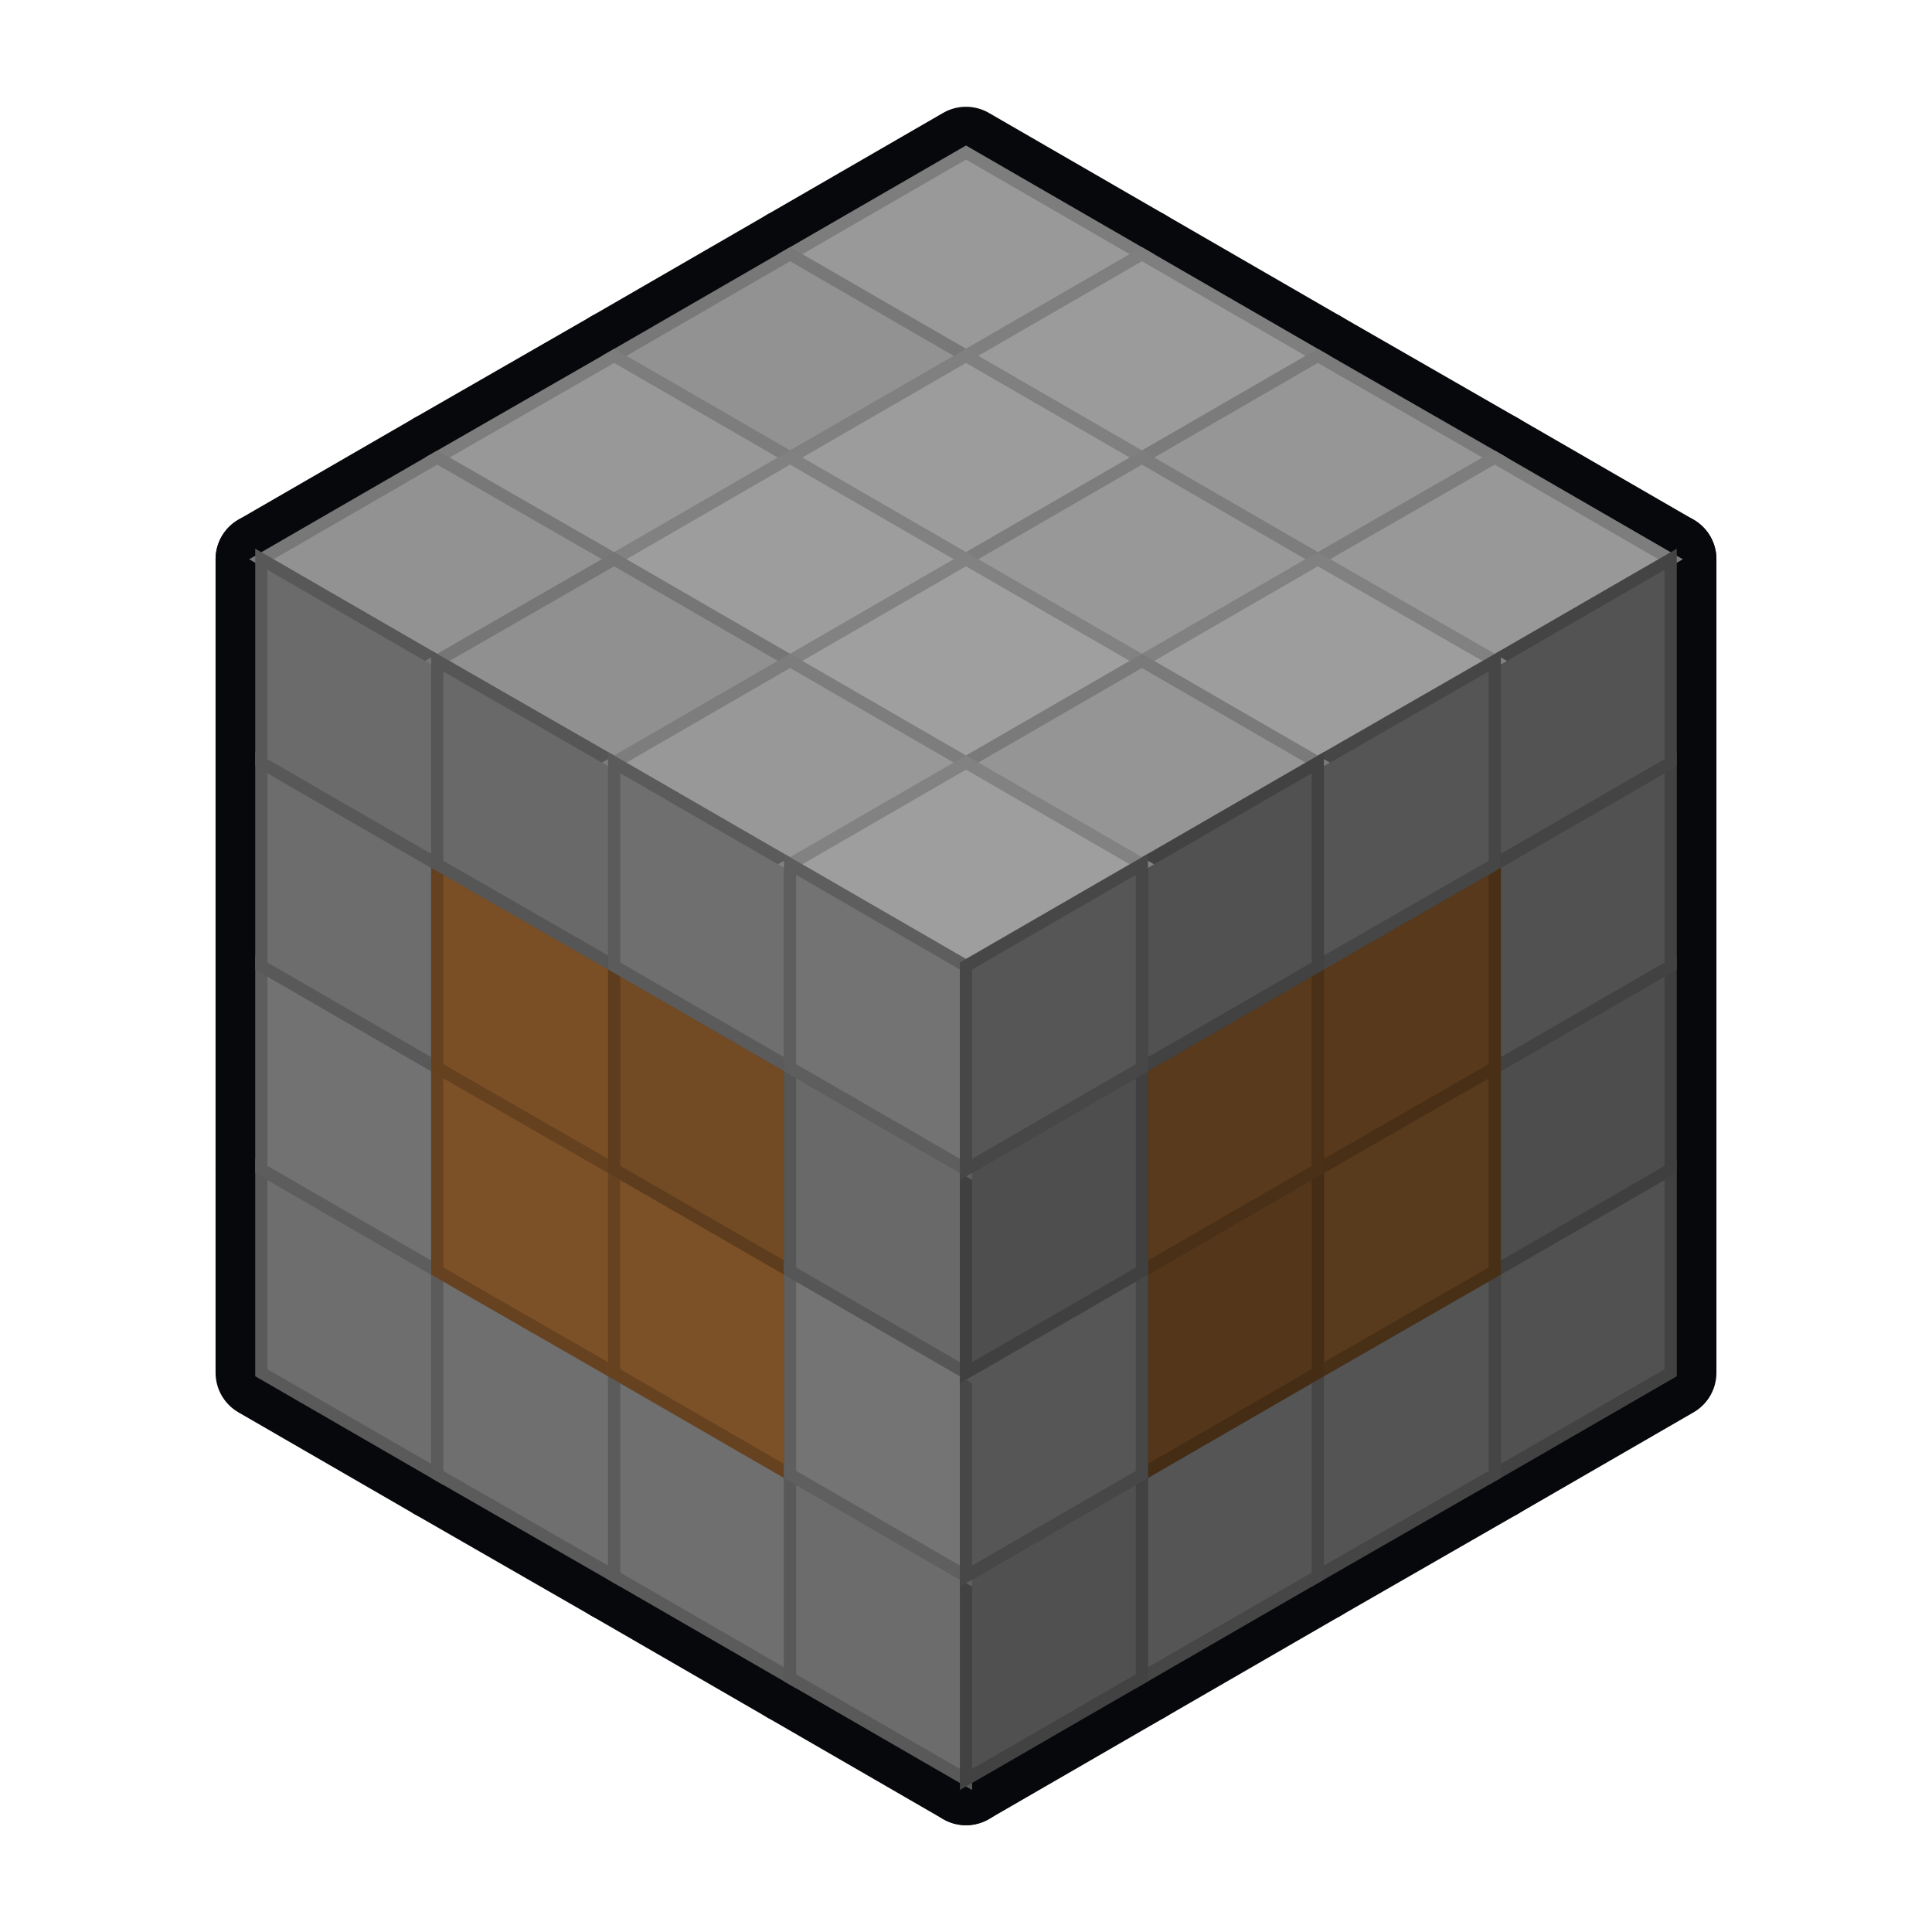
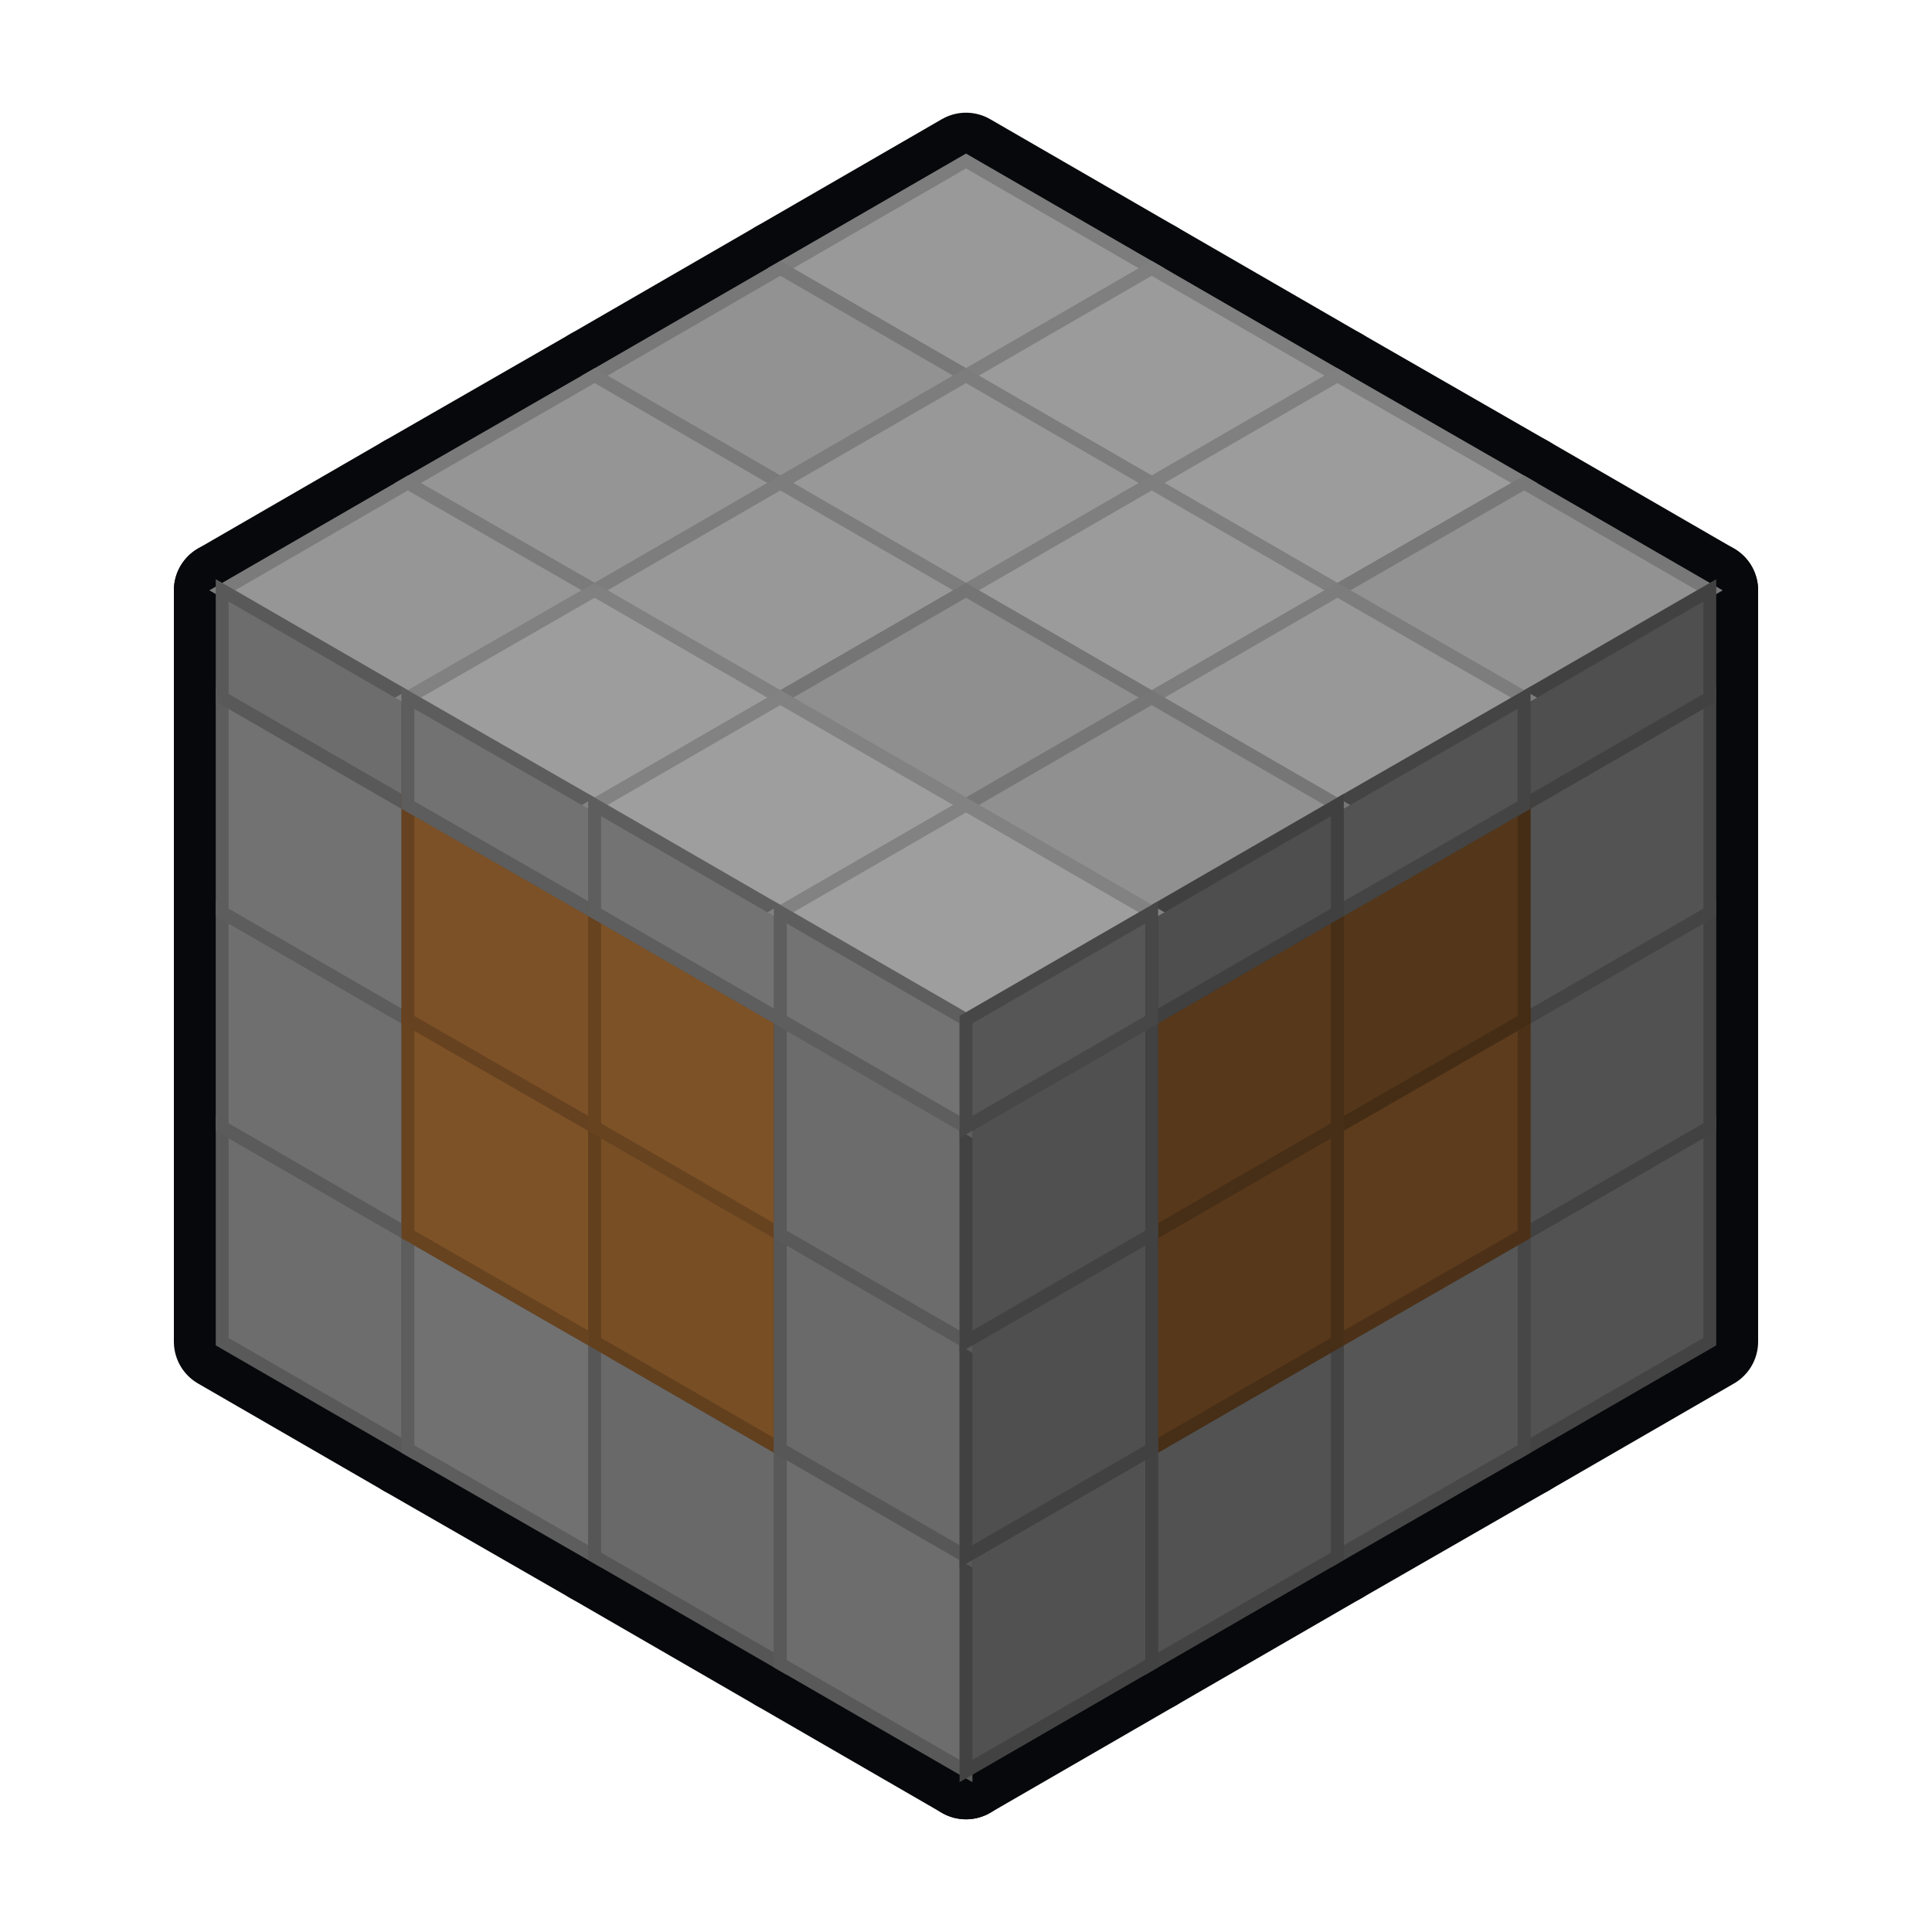
- <svg xmlns="http://www.w3.org/2000/svg" viewBox="-9.50 -7.50 19.00 19.00" width="160" height="160">
+ <svg xmlns="http://www.w3.org/2000/svg" viewBox="-9.00 -6.50 18.00 18.00" width="160" height="160">
  <g fill="#07080b" stroke="#07080b" stroke-width="0.9" stroke-linejoin="round">
-     <polygon points="0,-6 1.73,-5 0,-4 -1.73,-5" />
+     <polygon points="0,-5 1.73,-4 0,-3 -1.73,-4" />
    <polygon points="0,2 1.73,3 1.73,5 0,4" />
    <polygon points="-1.73,3 0,2 0,4 -1.73,5" />
    <polygon points="0,0 1.73,1 1.73,3 0,2" />
    <polygon points="-1.73,1 0,0 0,2 -1.73,3" />
    <polygon points="0,-2 1.73,-1 1.73,1 0,0" />
    <polygon points="-1.73,-1 0,-2 0,0 -1.73,1" />
-     <polygon points="1.73,-5 3.46,-4 1.73,-3 0,-4" />
-     <polygon points="-1.73,-5 0,-4 -1.73,-3 -3.46,-4" />
+     <polygon points="1.73,-4 3.46,-3 1.73,-2 0,-3" />
+     <polygon points="-1.73,-4 0,-3 -1.73,-2 -3.46,-3" />
    <polygon points="1.73,3 3.46,4 3.46,6 1.73,5" />
+     <polygon points="0,3 1.73,4 0,5 -1.73,4" />
    <polygon points="-3.46,4 -1.73,3 -1.73,5 -3.46,6" />
    <polygon points="1.73,1 3.46,2 3.46,4 1.73,3" />
    <polygon points="-3.46,2 -1.73,1 -1.73,3 -3.46,4" />
    <polygon points="1.73,-1 3.46,0 3.46,2 1.73,1" />
    <polygon points="-3.46,0 -1.73,-1 -1.73,1 -3.46,2" />
-     <polygon points="3.46,-4 5.2,-3 3.46,-2 1.73,-3" />
-     <polygon points="0,-4 1.73,-3 0,-2 -1.73,-3" />
-     <polygon points="-3.46,-4 -1.73,-3 -3.46,-2 -5.2,-3" />
+     <polygon points="3.46,-3 5.2,-2 3.46,-1 1.73,-2" />
+     <polygon points="0,-3 1.73,-2 0,-1 -1.73,-2" />
+     <polygon points="-3.46,-3 -1.73,-2 -3.46,-1 -5.2,-2" />
    <polygon points="5.2,5 6.93,4 6.93,6 5.2,7" />
+     <polygon points="1.73,4 3.46,5 1.73,6 0,5" />
+     <polygon points="-1.73,4 0,5 -1.73,6 -3.46,5" />
    <polygon points="-6.93,4 -5.2,5 -5.2,7 -6.93,6" />
    <polygon points="5.2,3 6.93,2 6.93,4 5.2,5" />
    <polygon points="-6.93,2 -5.2,3 -5.2,5 -6.93,4" />
    <polygon points="5.2,1 6.93,0 6.93,2 5.2,3" />
    <polygon points="-6.93,0 -5.2,1 -5.2,3 -6.93,2" />
-     <polygon points="5.2,-3 6.93,-2 5.2,-1 3.46,-2" />
-     <polygon points="5.2,-1 6.93,-2 6.93,0 5.2,1" />
-     <polygon points="1.73,-3 3.46,-2 1.73,-1 0,-2" />
-     <polygon points="-1.73,-3 0,-2 -1.73,-1 -3.46,-2" />
-     <polygon points="-5.2,-3 -3.46,-2 -5.2,-1 -6.93,-2" />
-     <polygon points="-6.93,-2 -5.2,-1 -5.2,1 -6.93,0" />
+     <polygon points="5.2,-2 6.93,-1 5.2,0 3.46,-1" />
+     <polygon points="5.2,0 6.93,-1 6.93,0 5.2,1" />
+     <polygon points="1.73,-2 3.46,-1 1.73,0 0,-1" />
+     <polygon points="-1.73,-2 0,-1 -1.73,0 -3.46,-1" />
+     <polygon points="-5.2,-2 -3.46,-1 -5.2,0 -6.93,-1" />
+     <polygon points="-6.93,-1 -5.2,0 -5.2,1 -6.93,0" />
    <polygon points="3.46,6 5.2,5 5.2,7 3.46,8" />
+     <polygon points="0,5 1.73,6 0,7 -1.73,6" />
    <polygon points="-5.2,5 -3.46,6 -3.46,8 -5.2,7" />
    <polygon points="3.46,4 5.2,3 5.2,5 3.46,6" />
    <polygon points="-5.2,3 -3.46,4 -3.46,6 -5.2,5" />
    <polygon points="3.46,2 5.2,1 5.2,3 3.46,4" />
    <polygon points="-5.2,1 -3.46,2 -3.46,4 -5.2,3" />
-     <polygon points="3.46,-2 5.2,-1 3.46,0 1.73,-1" />
-     <polygon points="3.46,0 5.2,-1 5.2,1 3.46,2" />
-     <polygon points="0,-2 1.73,-1 0,0 -1.73,-1" />
-     <polygon points="-3.46,-2 -1.73,-1 -3.46,0 -5.2,-1" />
-     <polygon points="-5.2,-1 -3.46,0 -3.46,2 -5.2,1" />
+     <polygon points="3.46,-1 5.2,0 3.46,1 1.73,0" />
+     <polygon points="3.46,1 5.2,0 5.2,1 3.46,2" />
+     <polygon points="0,-1 1.73,0 0,1 -1.73,0" />
+     <polygon points="-3.46,-1 -1.73,0 -3.46,1 -5.2,0" />
+     <polygon points="-5.2,0 -3.46,1 -3.46,2 -5.2,1" />
    <polygon points="1.73,7 3.46,6 3.46,8 1.73,9" />
    <polygon points="-3.46,6 -1.73,7 -1.73,9 -3.46,8" />
    <polygon points="1.73,5 3.46,4 3.46,6 1.73,7" />
    <polygon points="-3.46,4 -1.73,5 -1.73,7 -3.46,6" />
    <polygon points="1.73,3 3.46,2 3.46,4 1.73,5" />
    <polygon points="-3.46,2 -1.73,3 -1.73,5 -3.46,4" />
-     <polygon points="1.73,-1 3.46,0 1.73,1 0,0" />
-     <polygon points="1.73,1 3.46,0 3.46,2 1.73,3" />
-     <polygon points="-1.73,-1 0,0 -1.73,1 -3.46,0" />
-     <polygon points="-3.46,0 -1.73,1 -1.73,3 -3.46,2" />
+     <polygon points="1.73,0 3.46,1 1.73,2 0,1" />
+     <polygon points="1.73,2 3.46,1 3.46,2 1.73,3" />
+     <polygon points="-1.73,0 0,1 -1.73,2 -3.46,1" />
+     <polygon points="-3.46,1 -1.73,2 -1.73,3 -3.46,2" />
    <polygon points="-1.73,7 0,8 0,10 -1.73,9" />
    <polygon points="0,8 1.73,7 1.73,9 0,10" />
    <polygon points="-1.73,5 0,6 0,8 -1.73,7" />
    <polygon points="0,6 1.73,5 1.73,7 0,8" />
    <polygon points="-1.73,3 0,4 0,6 -1.73,5" />
    <polygon points="0,4 1.73,3 1.73,5 0,6" />
-     <polygon points="0,0 1.73,1 0,2 -1.73,1" />
-     <polygon points="-1.73,1 0,2 0,4 -1.73,3" />
-     <polygon points="0,2 1.73,1 1.73,3 0,4" />
+     <polygon points="0,1 1.73,2 0,3 -1.73,2" />
+     <polygon points="-1.73,2 0,3 0,4 -1.73,3" />
+     <polygon points="0,3 1.73,2 1.73,3 0,4" />
  </g>
-   <polygon points="0,-6 1.73,-5 0,-4 -1.73,-5" fill="#999999" stroke="#7d7d7d" stroke-width="0.12" />
+   <polygon points="0,-5 1.73,-4 0,-3 -1.73,-4" fill="#999999" stroke="#7d7d7d" stroke-width="0.12" />
  <polygon points="0,2 1.73,3 1.73,5 0,4" fill="#707070" stroke="#5c5c5c" stroke-width="0.12" />
  <polygon points="-1.73,3 0,2 0,4 -1.73,5" fill="#545454" stroke="#454545" stroke-width="0.12" />
  <polygon points="0,0 1.73,1 1.73,3 0,2" fill="#7a4f26" stroke="#64411f" stroke-width="0.12" />
  <polygon points="-1.73,1 0,0 0,2 -1.73,3" fill="#5a3a1c" stroke="#4a3017" stroke-width="0.12" />
  <polygon points="0,-2 1.73,-1 1.73,1 0,0" fill="#724a23" stroke="#5d3d1d" stroke-width="0.12" />
  <polygon points="-1.73,-1 0,-2 0,0 -1.73,1" fill="#5b3b1c" stroke="#4b3017" stroke-width="0.12" />
-   <polygon points="1.73,-5 3.46,-4 1.73,-3 0,-4" fill="#9b9b9b" stroke="#7f7f7f" stroke-width="0.12" />
-   <polygon points="-1.73,-5 0,-4 -1.73,-3 -3.46,-4" fill="#929292" stroke="#787878" stroke-width="0.12" />
+   <polygon points="1.73,-4 3.46,-3 1.73,-2 0,-3" fill="#9b9b9b" stroke="#7f7f7f" stroke-width="0.12" />
+   <polygon points="-1.73,-4 0,-3 -1.73,-2 -3.46,-3" fill="#929292" stroke="#787878" stroke-width="0.12" />
  <polygon points="1.73,3 3.46,4 3.46,6 1.73,5" fill="#737373" stroke="#5e5e5e" stroke-width="0.12" />
-   <polygon points="-3.46,4 -1.73,3 -1.73,5 -3.46,6" fill="#505050" stroke="#424242" stroke-width="0.12" />
-   <polygon points="1.73,1 3.46,2 3.46,4 1.73,3" fill="#774d25" stroke="#623f1e" stroke-width="0.12" />
-   <polygon points="-3.46,2 -1.73,1 -1.73,3 -3.46,4" fill="#56381b" stroke="#472e16" stroke-width="0.12" />
+   <polygon points="0,3 1.73,4 0,5 -1.73,4" fill="#a06832" stroke="#835529" stroke-width="0.12" />
+   <polygon points="-3.46,4 -1.73,3 -1.73,5 -3.46,6" fill="#515151" stroke="#424242" stroke-width="0.12" />
+   <polygon points="1.73,1 3.46,2 3.46,4 1.73,3" fill="#744c24" stroke="#5f3e1e" stroke-width="0.12" />
+   <polygon points="-3.46,2 -1.73,1 -1.73,3 -3.46,4" fill="#5d3c1d" stroke="#4c3118" stroke-width="0.12" />
  <polygon points="1.73,-1 3.46,0 3.46,2 1.73,1" fill="#7d5127" stroke="#674220" stroke-width="0.12" />
-   <polygon points="-3.46,0 -1.73,-1 -1.73,1 -3.46,2" fill="#5d3c1d" stroke="#4c3118" stroke-width="0.12" />
-   <polygon points="3.46,-4 5.2,-3 3.46,-2 1.73,-3" fill="#969696" stroke="#7b7b7b" stroke-width="0.12" />
-   <polygon points="0,-4 1.73,-3 0,-2 -1.73,-3" fill="#9c9c9c" stroke="#808080" stroke-width="0.12" />
-   <polygon points="-3.46,-4 -1.73,-3 -3.46,-2 -5.2,-3" fill="#989898" stroke="#7d7d7d" stroke-width="0.12" />
-   <polygon points="5.2,5 6.93,4 6.93,6 5.2,7" fill="#515151" stroke="#424242" stroke-width="0.12" />
-   <polygon points="-6.93,4 -5.2,5 -5.2,7 -6.93,6" fill="#6e6e6e" stroke="#5a5a5a" stroke-width="0.12" />
-   <polygon points="5.2,3 6.93,2 6.93,4 5.2,5" fill="#4d4d4d" stroke="#3f3f3f" stroke-width="0.12" />
-   <polygon points="-6.93,2 -5.2,3 -5.2,5 -6.93,4" fill="#727272" stroke="#5d5d5d" stroke-width="0.12" />
-   <polygon points="5.2,1 6.93,0 6.93,2 5.2,3" fill="#515151" stroke="#424242" stroke-width="0.12" />
-   <polygon points="-6.93,0 -5.2,1 -5.2,3 -6.93,2" fill="#6d6d6d" stroke="#595959" stroke-width="0.12" />
-   <polygon points="5.2,-3 6.93,-2 5.2,-1 3.46,-2" fill="#989898" stroke="#7d7d7d" stroke-width="0.12" />
-   <polygon points="5.2,-1 6.93,-2 6.93,0 5.2,1" fill="#535353" stroke="#444444" stroke-width="0.12" />
-   <polygon points="1.73,-3 3.46,-2 1.73,-1 0,-2" fill="#989898" stroke="#7d7d7d" stroke-width="0.12" />
-   <polygon points="-1.73,-3 0,-2 -1.73,-1 -3.46,-2" fill="#9d9d9d" stroke="#818181" stroke-width="0.12" />
-   <polygon points="-5.2,-3 -3.46,-2 -5.2,-1 -6.93,-2" fill="#929292" stroke="#787878" stroke-width="0.12" />
-   <polygon points="-6.93,-2 -5.2,-1 -5.2,1 -6.93,0" fill="#6b6b6b" stroke="#585858" stroke-width="0.12" />
-   <polygon points="3.46,6 5.2,5 5.2,7 3.46,8" fill="#545454" stroke="#454545" stroke-width="0.12" />
-   <polygon points="-5.2,5 -3.46,6 -3.46,8 -5.2,7" fill="#6f6f6f" stroke="#5b5b5b" stroke-width="0.12" />
-   <polygon points="3.46,4 5.2,3 5.2,5 3.46,6" fill="#583a1c" stroke="#483017" stroke-width="0.12" />
-   <polygon points="-5.2,3 -3.46,4 -3.46,6 -5.2,5" fill="#7d5127" stroke="#674220" stroke-width="0.12" />
-   <polygon points="3.46,2 5.2,1 5.2,3 3.46,4" fill="#58391b" stroke="#482f16" stroke-width="0.12" />
-   <polygon points="-5.2,1 -3.46,2 -3.46,4 -5.2,3" fill="#7b4f26" stroke="#65411f" stroke-width="0.12" />
-   <polygon points="3.46,-2 5.2,-1 3.46,0 1.73,-1" fill="#9d9d9d" stroke="#818181" stroke-width="0.12" />
-   <polygon points="3.46,0 5.2,-1 5.2,1 3.46,2" fill="#555555" stroke="#464646" stroke-width="0.12" />
-   <polygon points="0,-2 1.73,-1 0,0 -1.73,-1" fill="#9f9f9f" stroke="#828282" stroke-width="0.12" />
-   <polygon points="-3.46,-2 -1.73,-1 -3.46,0 -5.2,-1" fill="#909090" stroke="#767676" stroke-width="0.12" />
-   <polygon points="-5.2,-1 -3.46,0 -3.46,2 -5.2,1" fill="#696969" stroke="#565656" stroke-width="0.12" />
-   <polygon points="1.73,7 3.46,6 3.46,8 1.73,9" fill="#555555" stroke="#464646" stroke-width="0.12" />
-   <polygon points="-3.46,6 -1.73,7 -1.73,9 -3.46,8" fill="#6f6f6f" stroke="#5b5b5b" stroke-width="0.12" />
-   <polygon points="1.73,5 3.46,4 3.46,6 1.73,7" fill="#54361a" stroke="#452c15" stroke-width="0.12" />
-   <polygon points="-3.46,4 -1.73,5 -1.73,7 -3.46,6" fill="#7d5127" stroke="#674220" stroke-width="0.12" />
-   <polygon points="1.73,3 3.46,2 3.46,4 1.73,5" fill="#593a1c" stroke="#493017" stroke-width="0.12" />
-   <polygon points="-3.46,2 -1.73,3 -1.73,5 -3.46,4" fill="#724a23" stroke="#5d3d1d" stroke-width="0.12" />
-   <polygon points="1.73,-1 3.46,0 1.73,1 0,0" fill="#959595" stroke="#7a7a7a" stroke-width="0.12" />
-   <polygon points="1.73,1 3.46,0 3.46,2 1.73,3" fill="#515151" stroke="#424242" stroke-width="0.12" />
-   <polygon points="-1.73,-1 0,0 -1.73,1 -3.46,0" fill="#989898" stroke="#7d7d7d" stroke-width="0.12" />
-   <polygon points="-3.46,0 -1.73,1 -1.73,3 -3.46,2" fill="#6f6f6f" stroke="#5b5b5b" stroke-width="0.12" />
-   <polygon points="-1.73,7 0,8 0,10 -1.73,9" fill="#6c6c6c" stroke="#595959" stroke-width="0.12" />
-   <polygon points="0,8 1.73,7 1.73,9 0,10" fill="#505050" stroke="#424242" stroke-width="0.12" />
-   <polygon points="-1.73,5 0,6 0,8 -1.73,7" fill="#747474" stroke="#5f5f5f" stroke-width="0.12" />
-   <polygon points="0,6 1.73,5 1.73,7 0,8" fill="#565656" stroke="#474747" stroke-width="0.12" />
-   <polygon points="-1.73,3 0,4 0,6 -1.73,5" fill="#696969" stroke="#565656" stroke-width="0.12" />
-   <polygon points="0,4 1.73,3 1.73,5 0,6" fill="#4e4e4e" stroke="#404040" stroke-width="0.12" />
-   <polygon points="0,0 1.73,1 0,2 -1.73,1" fill="#9e9e9e" stroke="#828282" stroke-width="0.12" />
-   <polygon points="-1.73,1 0,2 0,4 -1.73,3" fill="#737373" stroke="#5e5e5e" stroke-width="0.12" />
-   <polygon points="0,2 1.73,1 1.73,3 0,4" fill="#565656" stroke="#474747" stroke-width="0.12" />
+   <polygon points="-3.46,0 -1.73,-1 -1.73,1 -3.46,2" fill="#58391c" stroke="#482f17" stroke-width="0.12" />
+   <polygon points="3.46,-3 5.2,-2 3.46,-1 1.73,-2" fill="#9c9c9c" stroke="#808080" stroke-width="0.12" />
+   <polygon points="0,-3 1.73,-2 0,-1 -1.73,-2" fill="#989898" stroke="#7d7d7d" stroke-width="0.12" />
+   <polygon points="-3.46,-3 -1.73,-2 -3.46,-1 -5.2,-2" fill="#959595" stroke="#7a7a7a" stroke-width="0.12" />
+   <polygon points="5.2,5 6.93,4 6.93,6 5.2,7" fill="#525252" stroke="#434343" stroke-width="0.12" />
+   <polygon points="1.73,4 3.46,5 1.73,6 0,5" fill="#9b6430" stroke="#7f5227" stroke-width="0.12" />
+   <polygon points="-1.73,4 0,5 -1.73,6 -3.46,5" fill="#aa6e34" stroke="#8b5a2b" stroke-width="0.12" />
+   <polygon points="-6.93,4 -5.2,5 -5.2,7 -6.93,6" fill="#6d6d6d" stroke="#595959" stroke-width="0.12" />
+   <polygon points="5.2,3 6.93,2 6.93,4 5.2,5" fill="#515151" stroke="#424242" stroke-width="0.12" />
+   <polygon points="-6.93,2 -5.2,3 -5.2,5 -6.93,4" fill="#6f6f6f" stroke="#5b5b5b" stroke-width="0.12" />
+   <polygon points="5.2,1 6.93,0 6.93,2 5.2,3" fill="#535353" stroke="#444444" stroke-width="0.12" />
+   <polygon points="-6.93,0 -5.2,1 -5.2,3 -6.93,2" fill="#727272" stroke="#5d5d5d" stroke-width="0.12" />
+   <polygon points="5.2,-2 6.93,-1 5.2,0 3.46,-1" fill="#929292" stroke="#787878" stroke-width="0.12" />
+   <polygon points="5.2,0 6.93,-1 6.93,0 5.2,1" fill="#4f4f4f" stroke="#414141" stroke-width="0.12" />
+   <polygon points="1.73,-2 3.46,-1 1.73,0 0,-1" fill="#9b9b9b" stroke="#7f7f7f" stroke-width="0.12" />
+   <polygon points="-1.73,-2 0,-1 -1.73,0 -3.46,-1" fill="#989898" stroke="#7d7d7d" stroke-width="0.12" />
+   <polygon points="-5.2,-2 -3.46,-1 -5.2,0 -6.93,-1" fill="#969696" stroke="#7b7b7b" stroke-width="0.12" />
+   <polygon points="-6.93,-1 -5.2,0 -5.2,1 -6.93,0" fill="#6d6d6d" stroke="#595959" stroke-width="0.12" />
+   <polygon points="3.46,6 5.2,5 5.2,7 3.46,8" fill="#565656" stroke="#474747" stroke-width="0.12" />
+   <polygon points="0,5 1.73,6 0,7 -1.73,6" fill="#a26932" stroke="#855629" stroke-width="0.12" />
+   <polygon points="-5.2,5 -3.46,6 -3.46,8 -5.2,7" fill="#717171" stroke="#5d5d5d" stroke-width="0.12" />
+   <polygon points="3.46,4 5.2,3 5.2,5 3.46,6" fill="#5d3c1d" stroke="#4c3118" stroke-width="0.12" />
+   <polygon points="-5.2,3 -3.46,4 -3.46,6 -5.2,5" fill="#7e5227" stroke="#674320" stroke-width="0.12" />
+   <polygon points="3.46,2 5.2,1 5.2,3 3.46,4" fill="#54371a" stroke="#452d15" stroke-width="0.12" />
+   <polygon points="-5.2,1 -3.46,2 -3.46,4 -5.2,3" fill="#7d5127" stroke="#674220" stroke-width="0.12" />
+   <polygon points="3.46,-1 5.2,0 3.46,1 1.73,0" fill="#989898" stroke="#7d7d7d" stroke-width="0.12" />
+   <polygon points="3.46,1 5.2,0 5.2,1 3.46,2" fill="#535353" stroke="#444444" stroke-width="0.12" />
+   <polygon points="0,-1 1.73,0 0,1 -1.73,0" fill="#8f8f8f" stroke="#757575" stroke-width="0.12" />
+   <polygon points="-3.46,-1 -1.73,0 -3.46,1 -5.2,0" fill="#9d9d9d" stroke="#818181" stroke-width="0.12" />
+   <polygon points="-5.2,0 -3.46,1 -3.46,2 -5.2,1" fill="#727272" stroke="#5d5d5d" stroke-width="0.12" />
+   <polygon points="1.73,7 3.46,6 3.46,8 1.73,9" fill="#525252" stroke="#434343" stroke-width="0.12" />
+   <polygon points="-3.46,6 -1.73,7 -1.73,9 -3.46,8" fill="#696969" stroke="#565656" stroke-width="0.12" />
+   <polygon points="1.73,5 3.46,4 3.46,6 1.73,7" fill="#57381b" stroke="#472e16" stroke-width="0.12" />
+   <polygon points="-3.46,4 -1.73,5 -1.73,7 -3.46,6" fill="#784e25" stroke="#62401e" stroke-width="0.12" />
+   <polygon points="1.73,3 3.46,2 3.46,4 1.73,5" fill="#57381b" stroke="#472e16" stroke-width="0.12" />
+   <polygon points="-3.46,2 -1.73,3 -1.73,5 -3.46,4" fill="#7e5227" stroke="#674320" stroke-width="0.12" />
+   <polygon points="1.73,0 3.46,1 1.73,2 0,1" fill="#909090" stroke="#767676" stroke-width="0.12" />
+   <polygon points="1.73,2 3.46,1 3.46,2 1.73,3" fill="#4e4e4e" stroke="#404040" stroke-width="0.12" />
+   <polygon points="-1.73,0 0,1 -1.73,2 -3.46,1" fill="#9e9e9e" stroke="#828282" stroke-width="0.12" />
+   <polygon points="-3.46,1 -1.73,2 -1.73,3 -3.46,2" fill="#737373" stroke="#5e5e5e" stroke-width="0.12" />
+   <polygon points="-1.73,7 0,8 0,10 -1.73,9" fill="#6d6d6d" stroke="#595959" stroke-width="0.12" />
+   <polygon points="0,8 1.73,7 1.73,9 0,10" fill="#515151" stroke="#424242" stroke-width="0.12" />
+   <polygon points="-1.73,5 0,6 0,8 -1.73,7" fill="#6a6a6a" stroke="#575757" stroke-width="0.12" />
+   <polygon points="0,6 1.73,5 1.73,7 0,8" fill="#4f4f4f" stroke="#414141" stroke-width="0.12" />
+   <polygon points="-1.73,3 0,4 0,6 -1.73,5" fill="#6c6c6c" stroke="#595959" stroke-width="0.12" />
+   <polygon points="0,4 1.73,3 1.73,5 0,6" fill="#505050" stroke="#424242" stroke-width="0.12" />
+   <polygon points="0,1 1.73,2 0,3 -1.73,2" fill="#9e9e9e" stroke="#828282" stroke-width="0.12" />
+   <polygon points="-1.73,2 0,3 0,4 -1.73,3" fill="#737373" stroke="#5e5e5e" stroke-width="0.12" />
+   <polygon points="0,3 1.73,2 1.73,3 0,4" fill="#565656" stroke="#474747" stroke-width="0.12" />
</svg>
